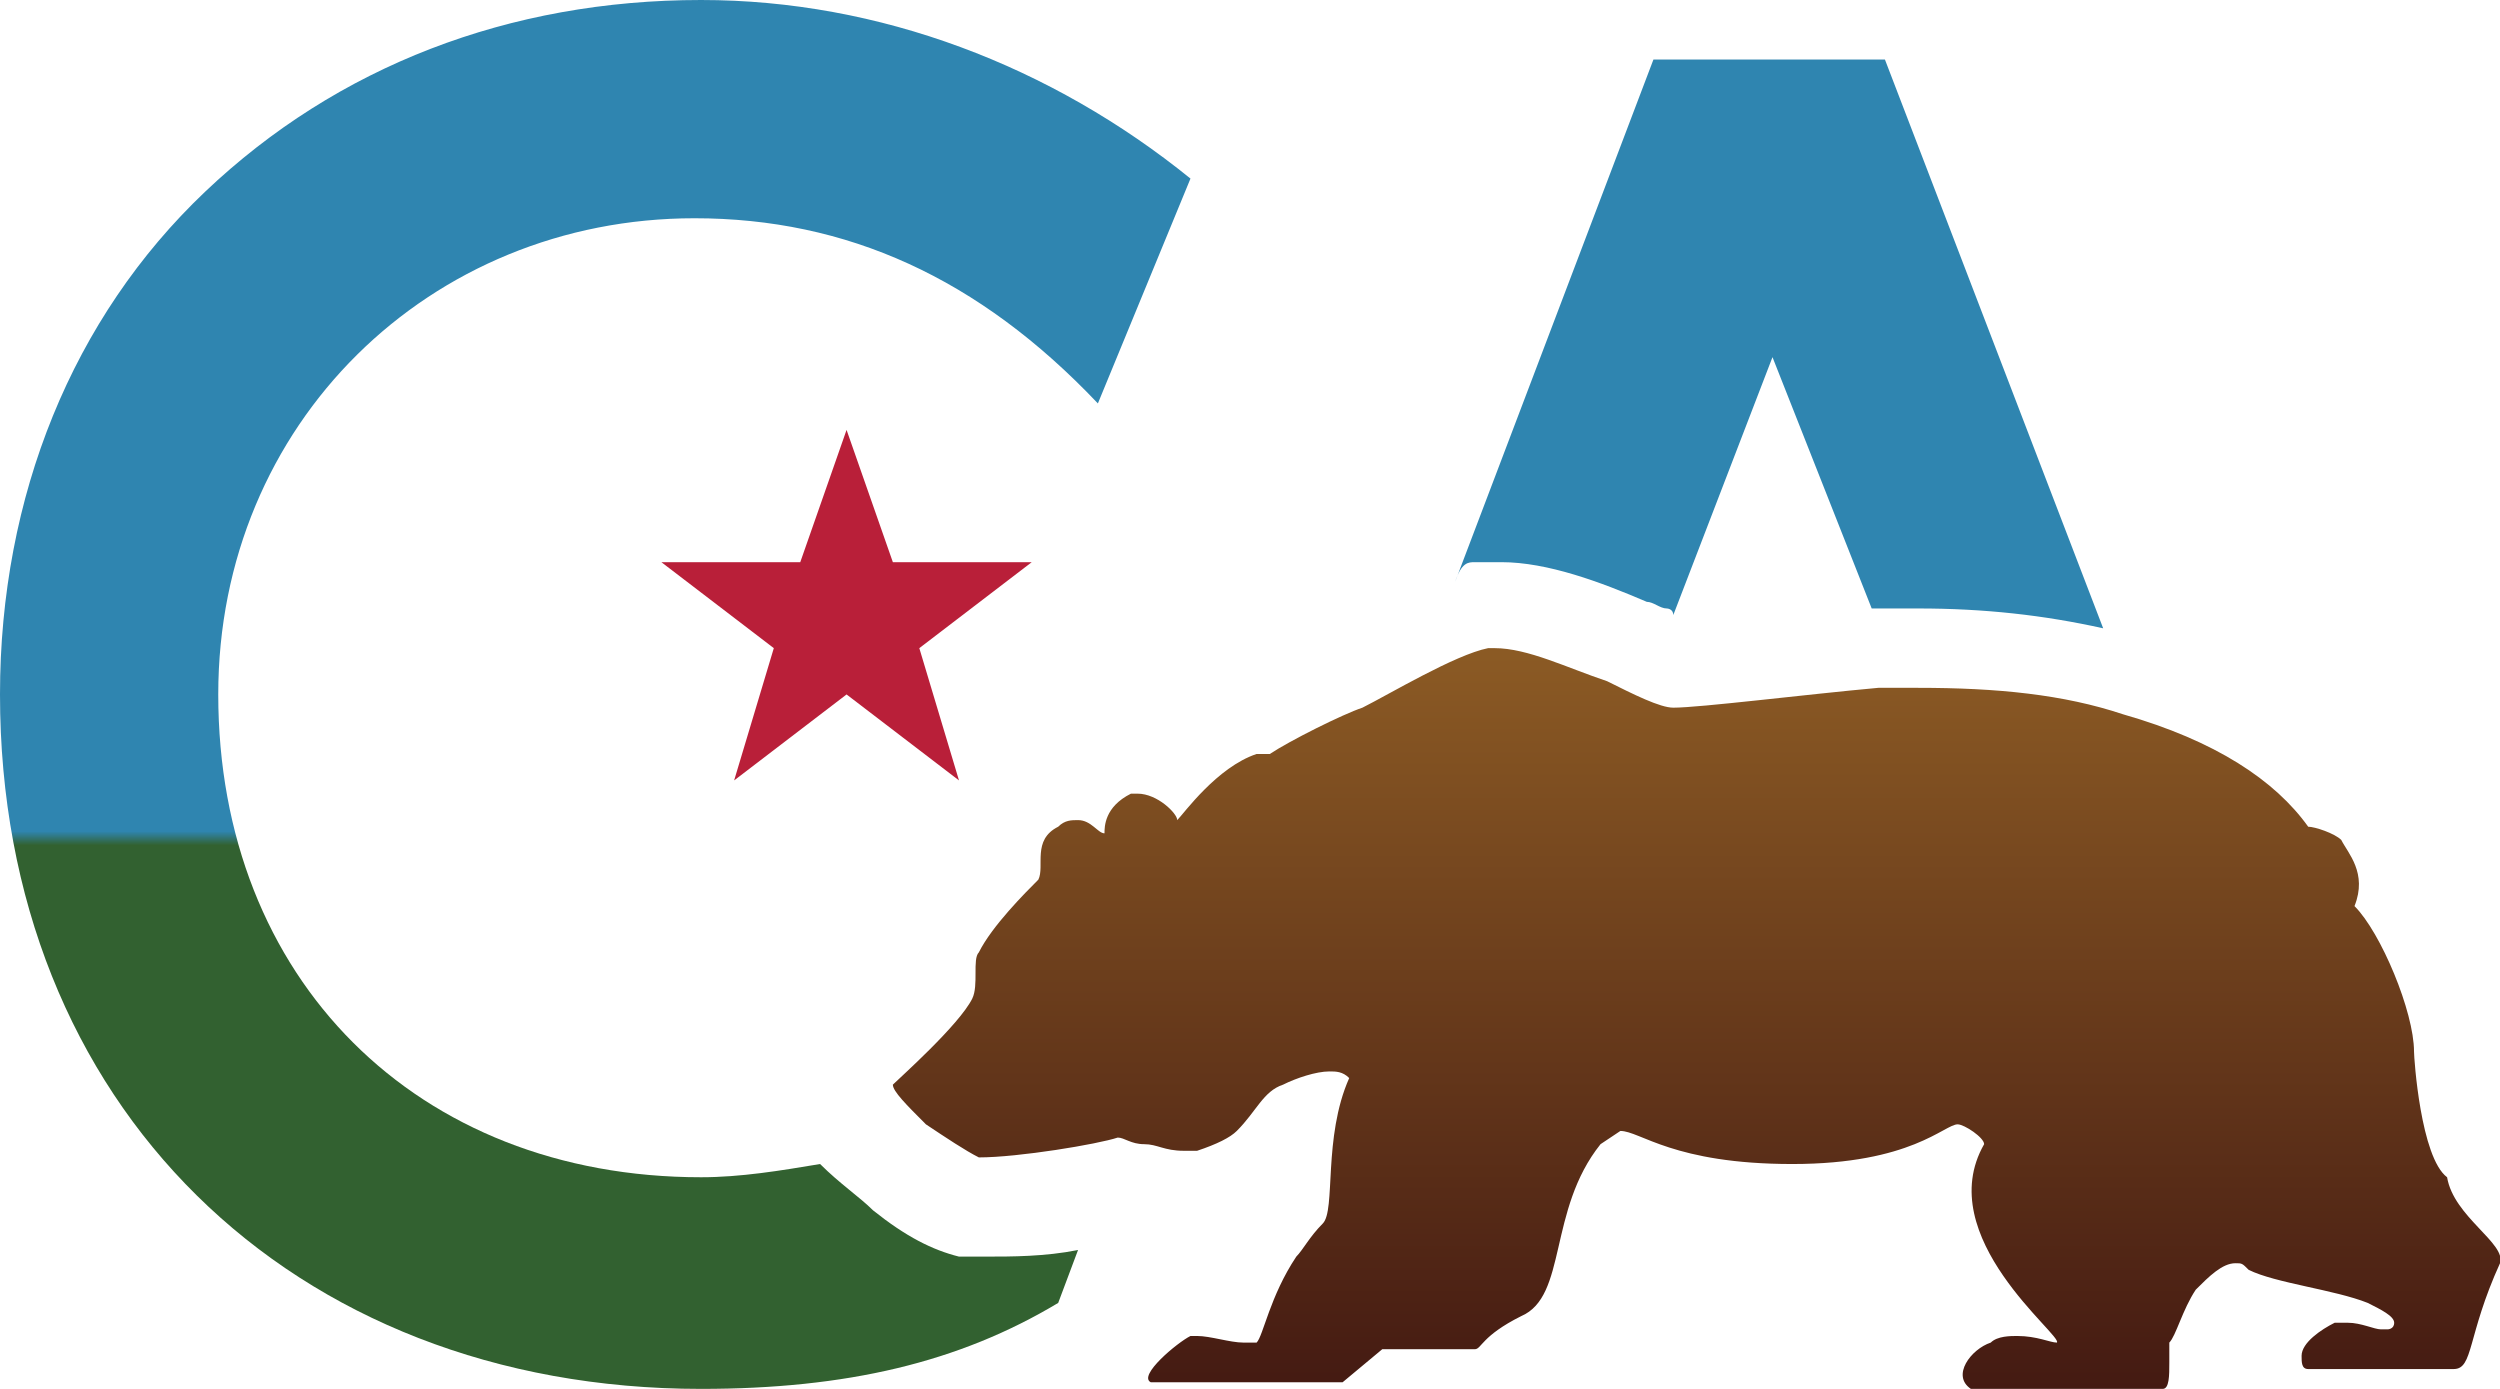
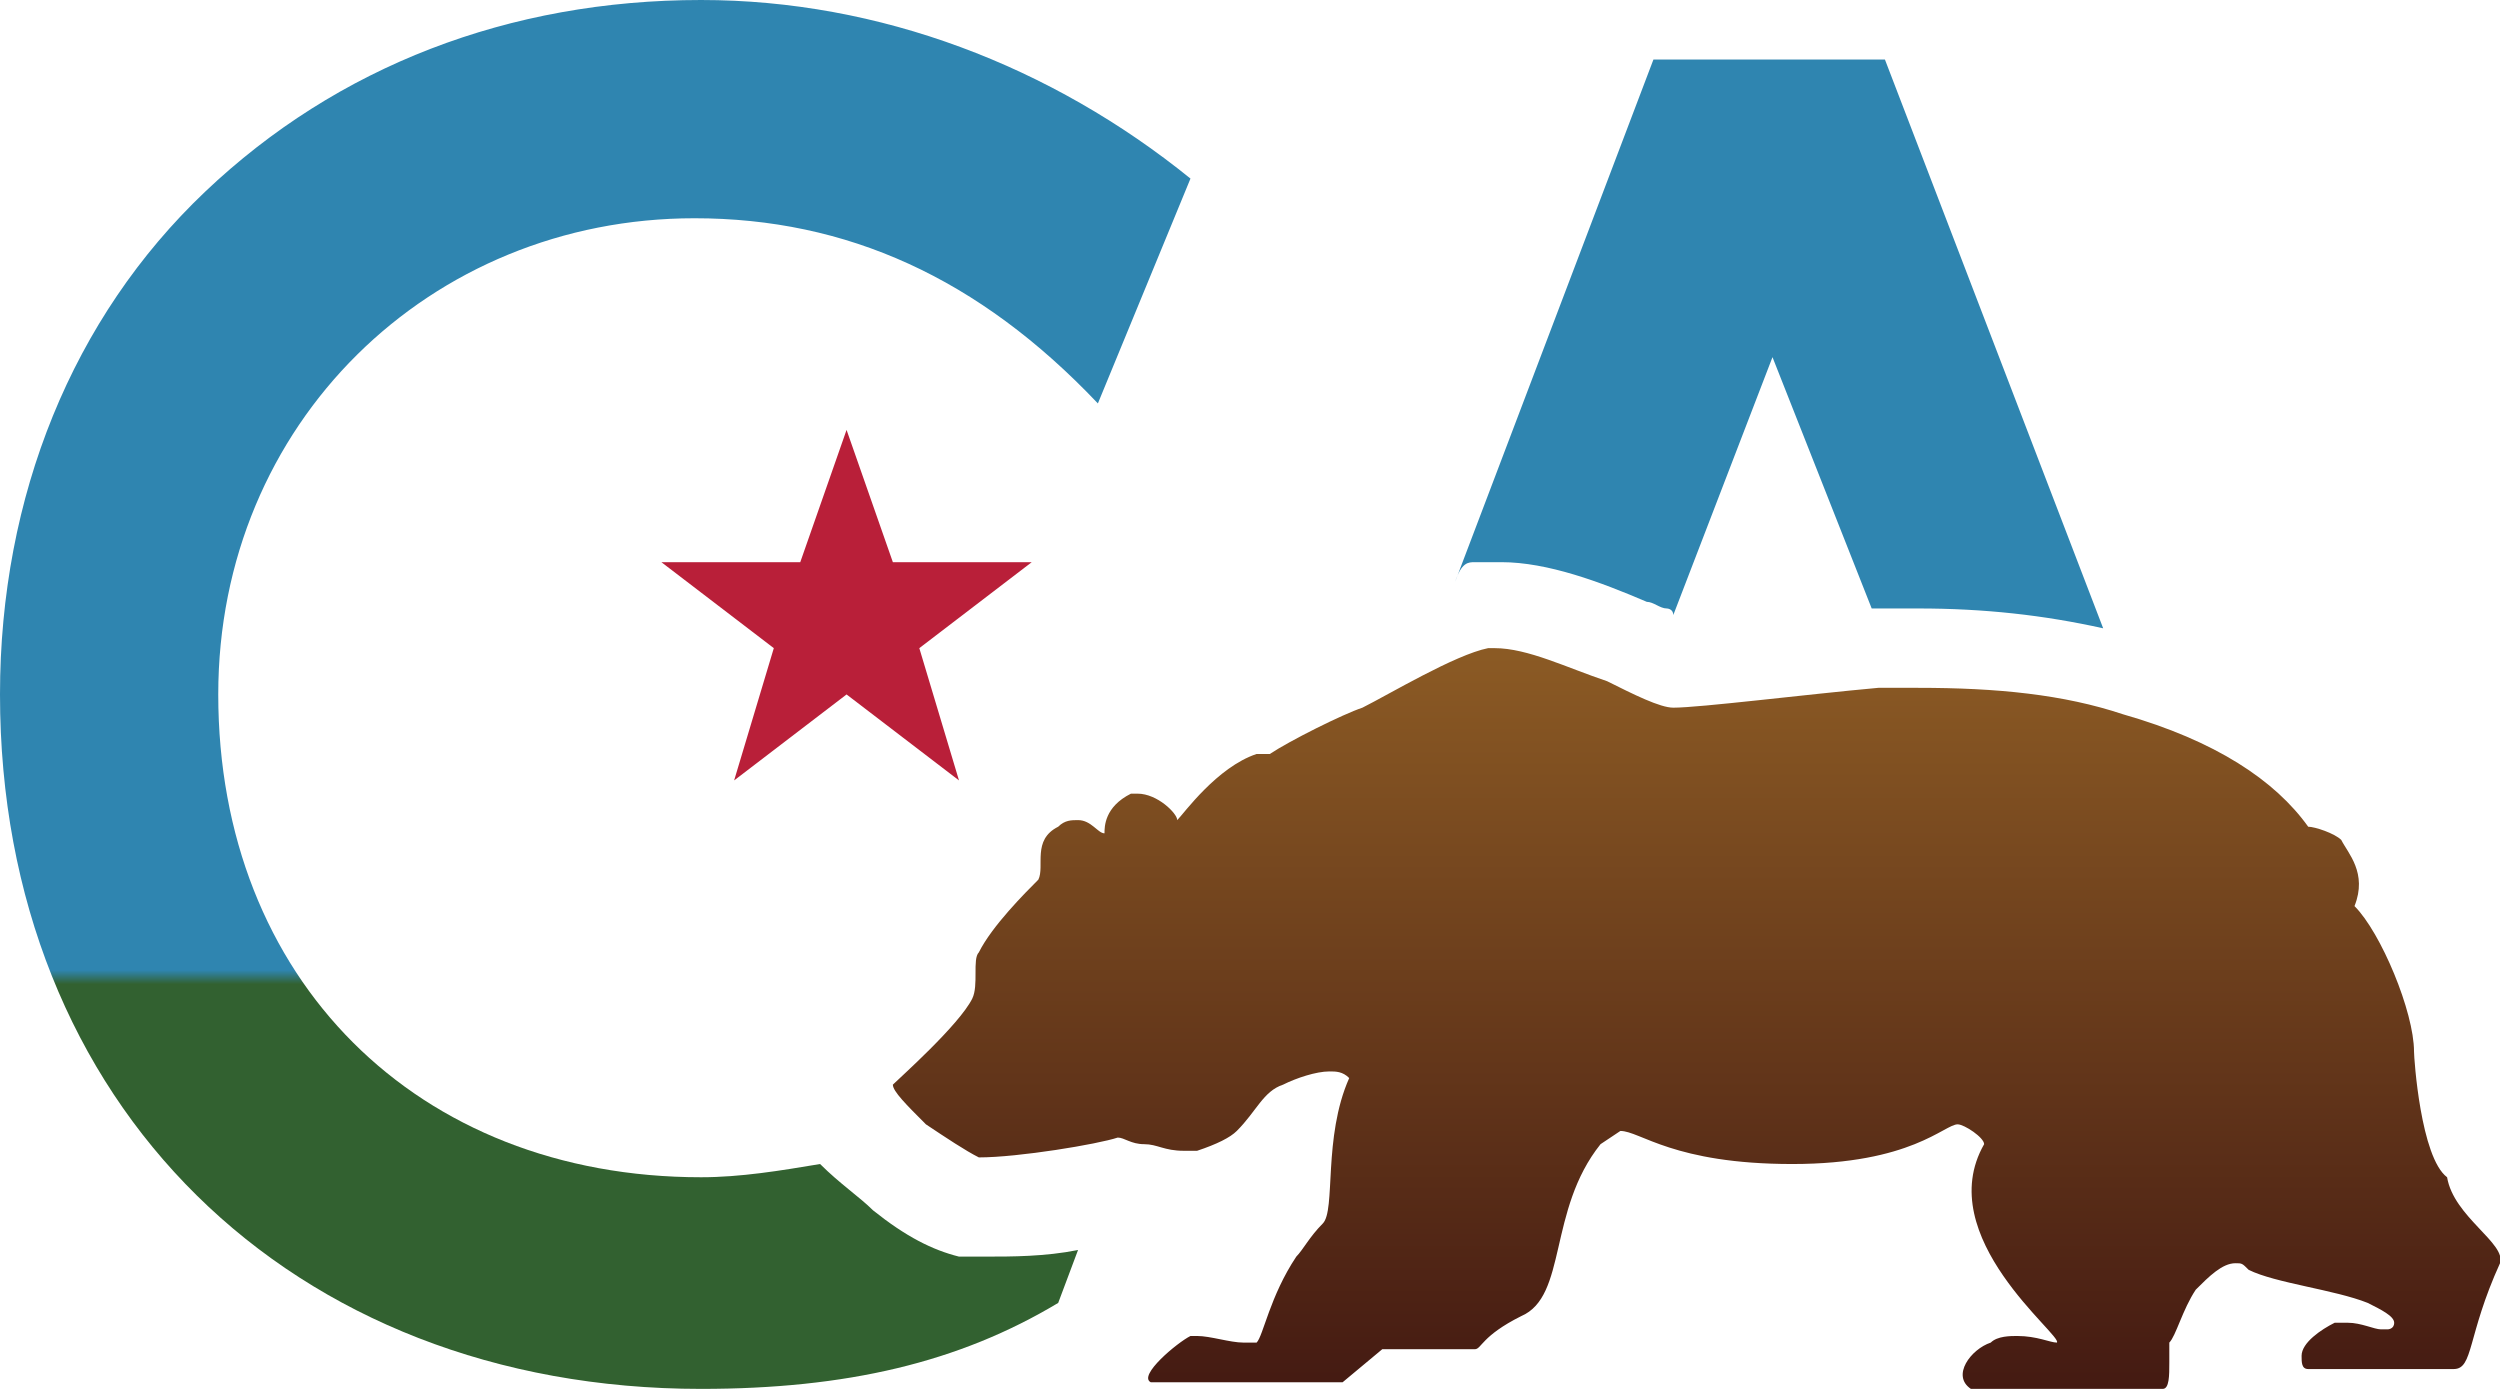
<svg xmlns="http://www.w3.org/2000/svg" viewBox="0 15 378 210">
  <defs>
    <linearGradient id="grad0" gradientUnits="userSpaceOnUse" x1="0" y1="0" x2="0" y2="210">
      <stop offset="0%" stop-color="#2f85b0" />
-       <stop offset="67%" stop-color="#2f85b0" />
-       <stop offset="68%" stop-color="#326130" />
+       <stop offset="77%" stop-color="#2f85b0" />
+       <stop offset="78%" stop-color="#326130" />
      <stop offset="100%" stop-color="#326130" />
    </linearGradient>
    <linearGradient id="grad1" gradientUnits="userSpaceOnUse" x1="0" y1="149" x2="0" y2="38" gradientTransform="matrix(1 0 0 -1 0 263)">
      <stop offset="0" stop-color="#8B5A24" />
      <stop offset="1" stop-color="#441A12" />
    </linearGradient>
  </defs>
  <path fill="#B91F39" d="M135 100l-7 -20l-7 20h-21l17 13l-6 20l17 -13l17 13l-6 -20l17 -13h-21Z" />
  <g fill="url(#grad0)">
    <path d="M223 100c2 0 3 0 4 0c7 0 15 3 22 6c1 0 2 1 3 1c0 0 1 0 1 1l15-39l15 38c1 0 1 0 2 0c1 0 3 0 4 0c0 0 1 0 1 0c10 0 19 1 28 3l-33-86H250l-30 79C221 100 222 100 223 100z" />
    <path d="M106 225c22 0 39-4 54-13l3-8c-5 1-10 1-14 1h-2l-2 0c-4-1-8-3-13-7c-2-2-5-4-8-7c-6 1-12 2-18 2c-43 0-73-30-73-73c0-41 32-72 72-72c23 0 43 9 61 28L180 42c-21-17-47-27-74-27c-29 0-55 10-75 29C11 63 0 90 0 120C0 182 44 225 106 225z" />
  </g>
  <path fill="url(#grad1)" d="M365 174c0-6-5-18-9-22c2-5-1-8-2-10c-1-1-4-2-5-2c-5-7-14-13-28-17c-9-3-19-4-31-4c-1 0-1 0-2 0c-1 0-2 0-4 0c-11 1-27 3-31 3c-2 0-6-2-10-4c-6-2-12-5-17-5c-1 0-1 0-1 0c-5 1-15 7-19 9c-3 1-11 5-14 7c-1 0-2 0-2 0c-6 2-11 9-12 10c0-1-3-4-6-4c0 0-1 0-1 0c-4 2-4 5-4 6c-1 0-2-2-4-2c-1 0-2 0-3 1c-4 2-2 6-3 8c-2 2-7 7-9 11c-1 1 0 5-1 7c-2 4-11 12-12 13c0 1 2 3 5 6c3 2 6 4 8 5c6 0 18-2 21-3c1 0 2 1 4 1c2 0 3 1 6 1c1 0 1 0 2 0c3-1 5-2 6-3c3-3 4-6 7-7c2-1 5-2 7-2c1 0 2 0 3 1C200 187 202 198 200 200c-2 2-3 4-4 5c-4 6-5 12-6 13c-1 0-1 0-2 0c-2 0-5-1-7-1c-1 0-1 0-1 0c-2 1-8 6-6 7c1 0 10 0 20 0h9c0 0 6-5 6-5h14c1 0 1-2 7-5c7-3 4-16 12-26c0 0 3-2 3-2c3 0 8 5 26 5c18 0 23-6 25-6c1 0 4 2 4 3c-8 14 12 29 11 30c-1 0-3-1-6-1c-1 0-3 0-4 1c-3 1-6 5-3 7c1 0 9 0 17 0c5 0 9 0 12 0c1 0 1-2 1-4c0-1 0-2 0-3c1-1 2-5 4-8c2-2 4-4 6-4c1 0 1 0 2 1c4 2 13 3 18 5c2 1 4 2 4 3c0 1-1 1-1 1c0 0-1 0-1 0c-1 0-3-1-5-1c-1 0-2 0-2 0c-2 1-5 3-5 5c0 1 0 2 1 2h22c3 0 2-5 7-16c1-3-7-7-8-13C366 190 365 175 365 174z" />
</svg>
